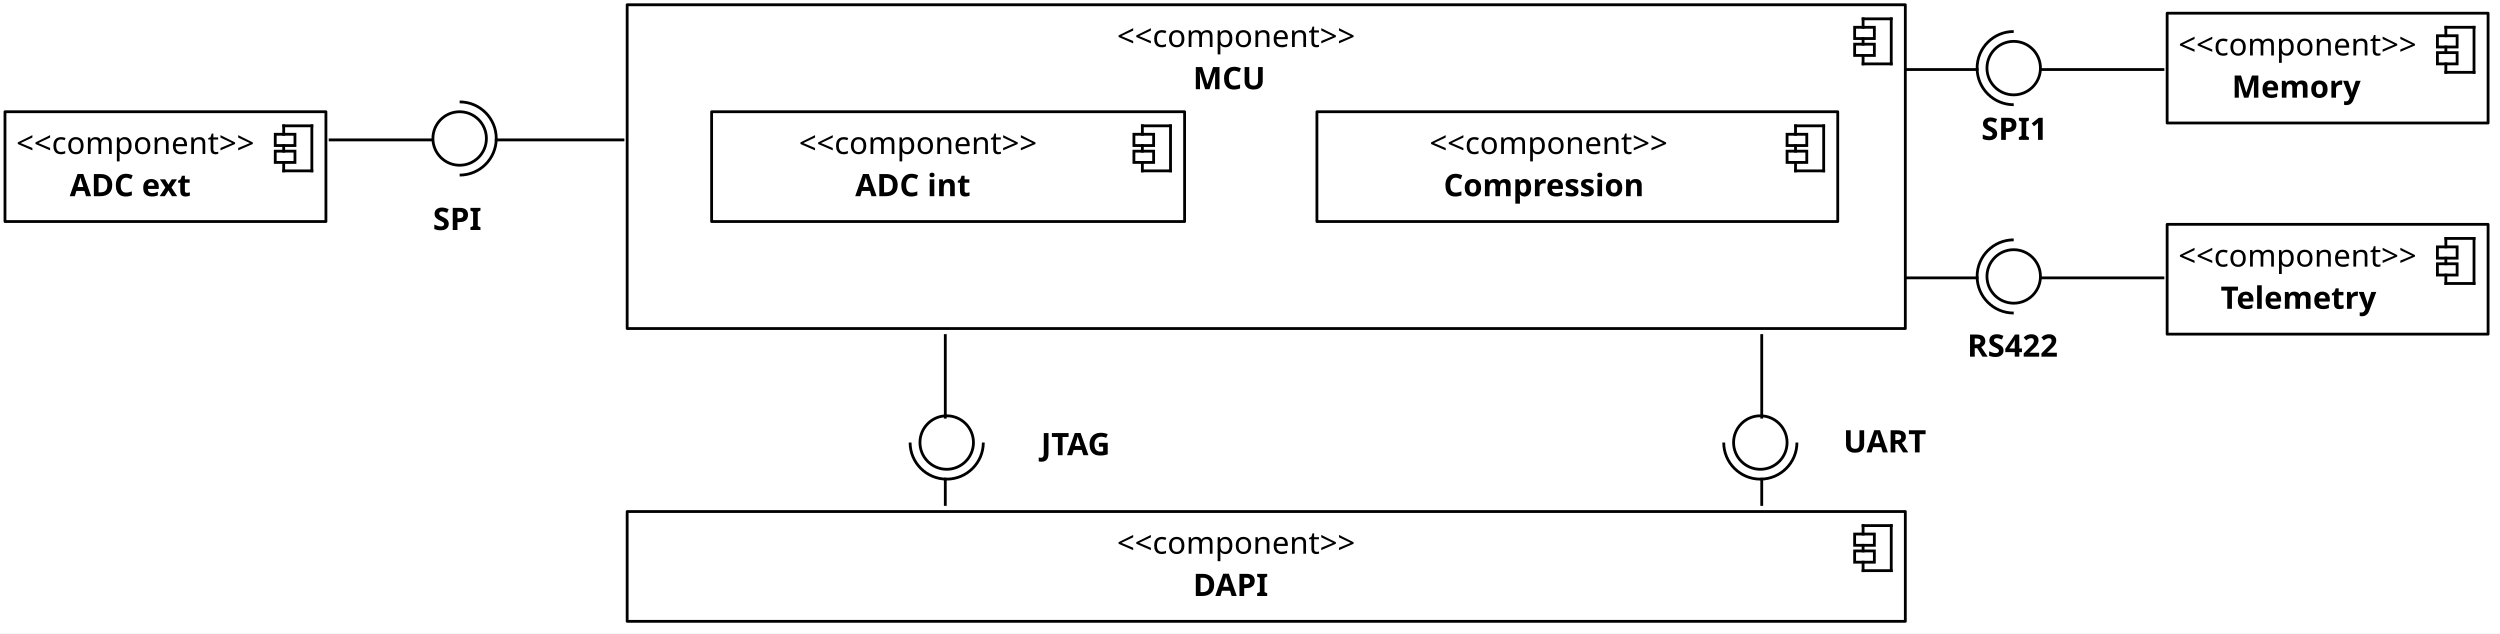
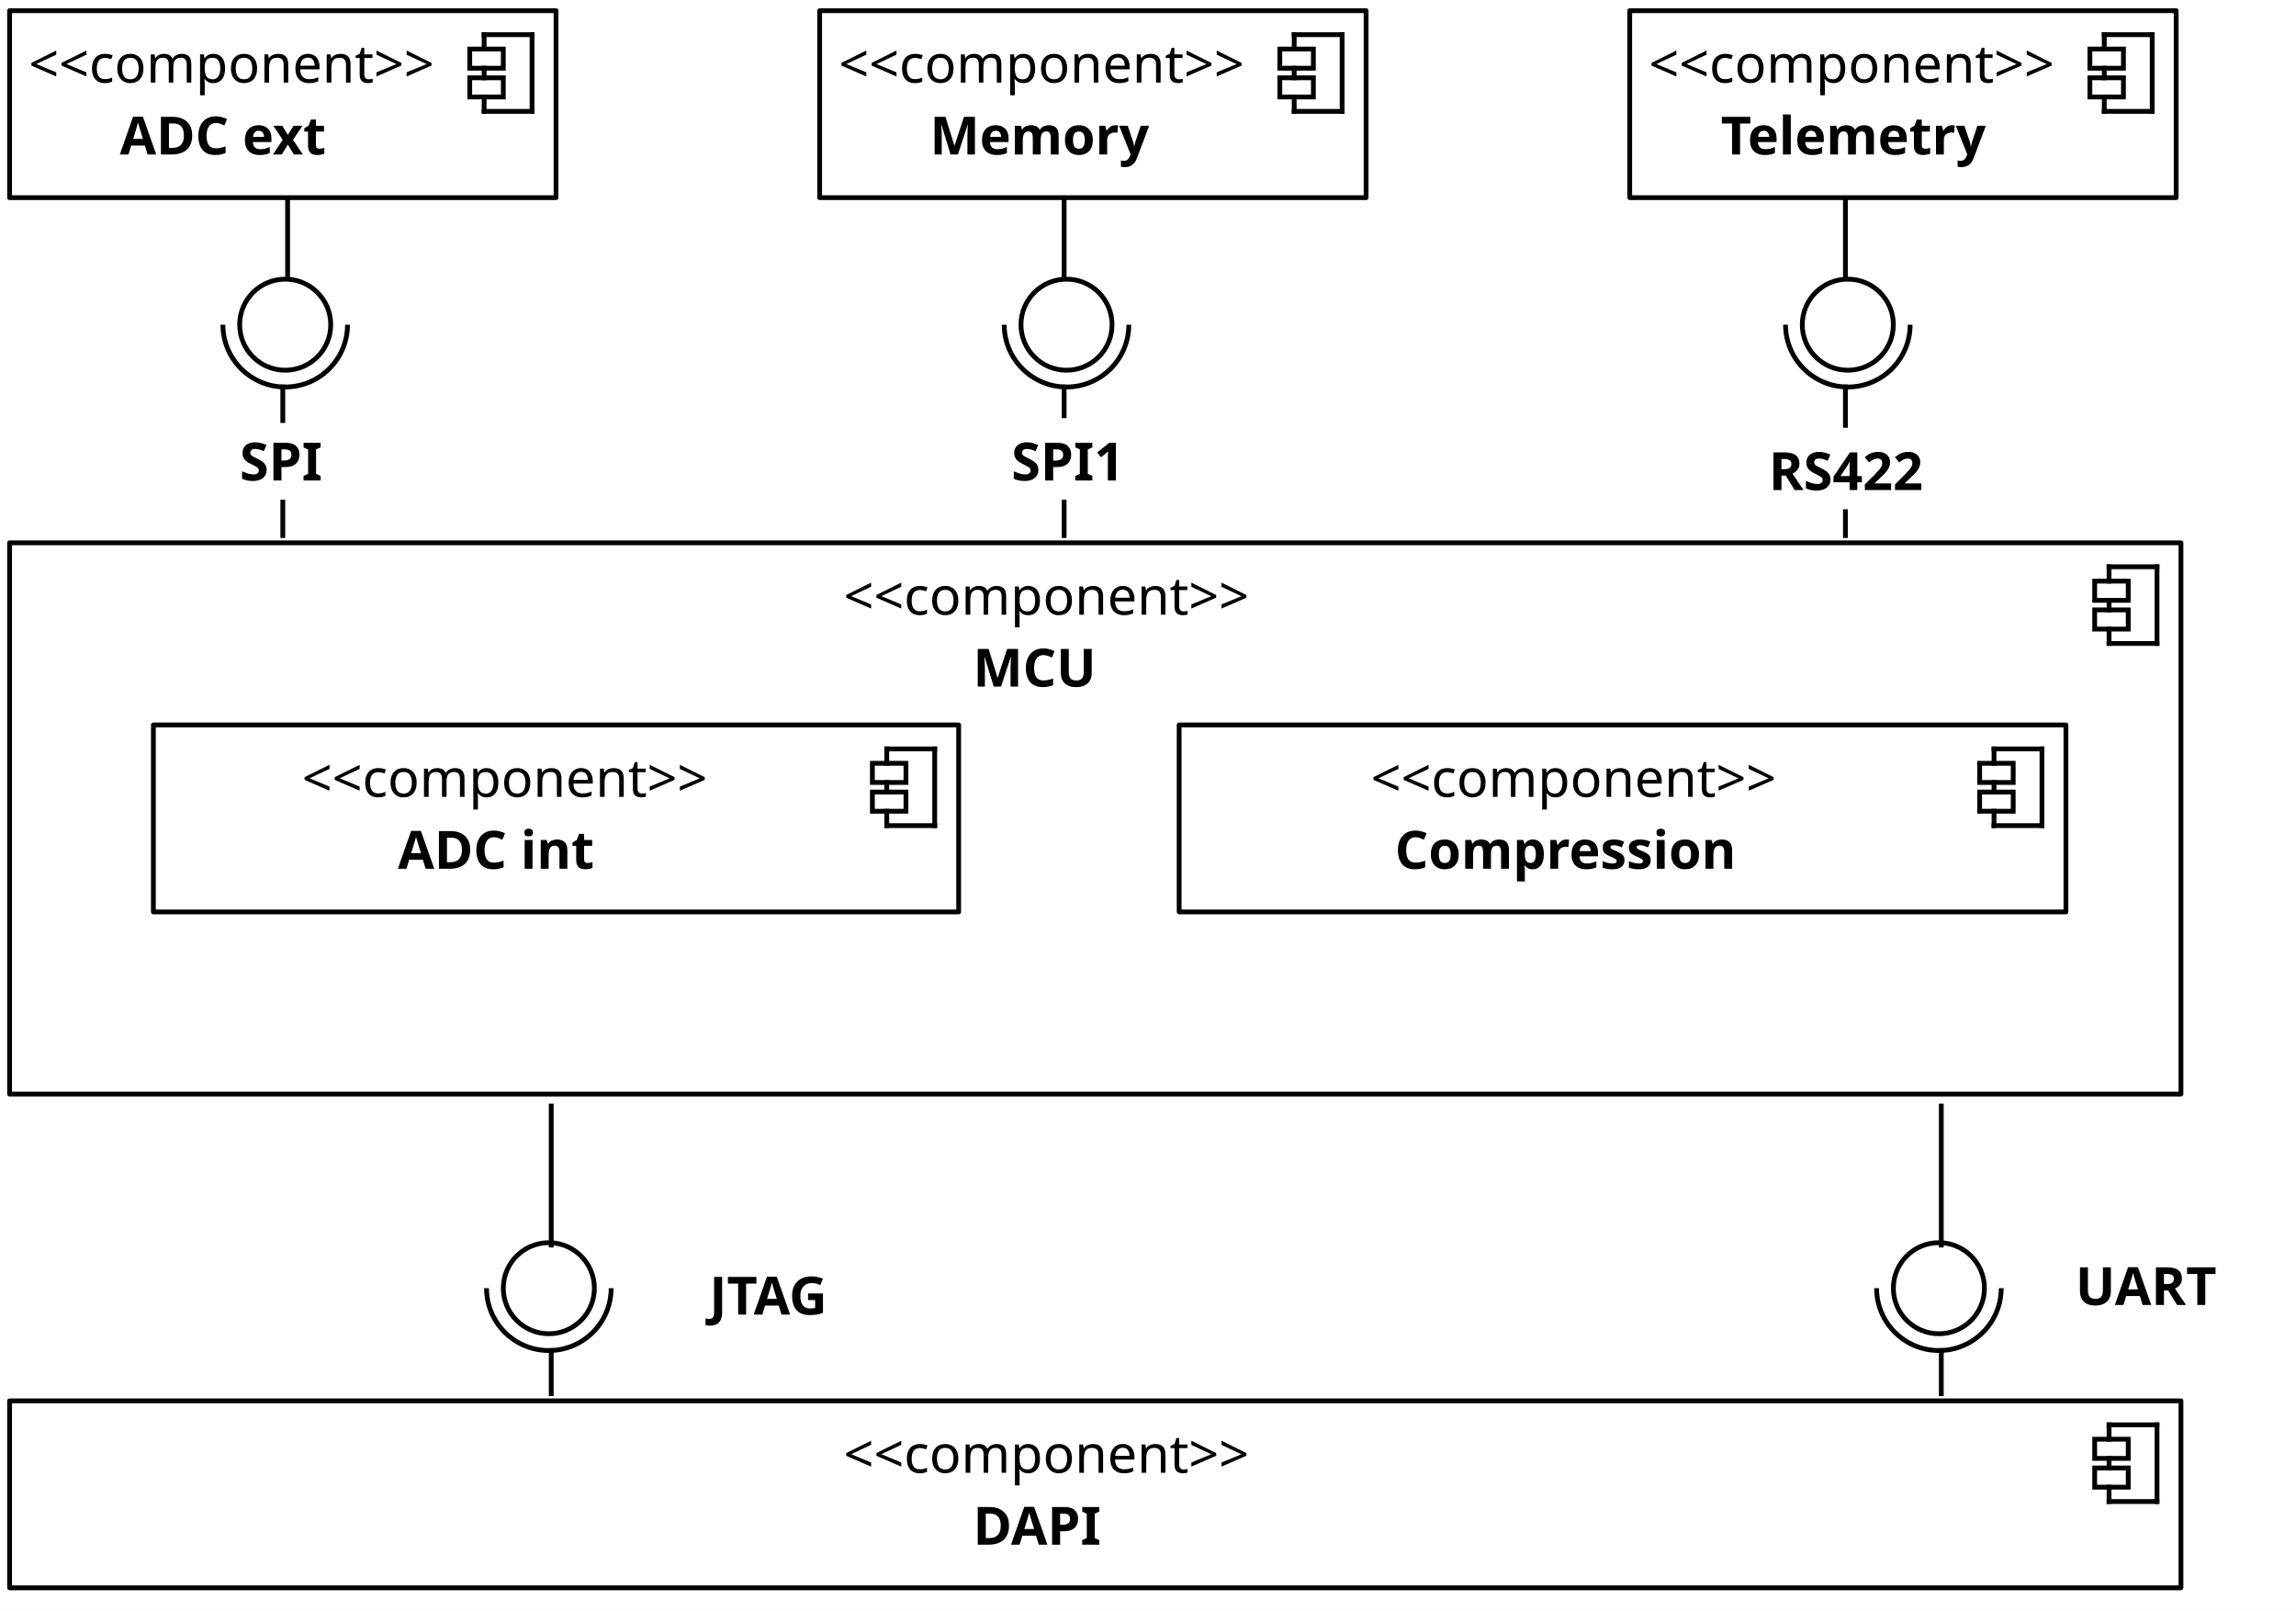
- <svg xmlns="http://www.w3.org/2000/svg" fill-opacity="0" color-rendering="auto" color-interpolation="auto" text-rendering="auto" stroke="rgb(0,0,0)" stroke-linecap="square" width="888" stroke-miterlimit="10" shape-rendering="auto" stroke-opacity="0" fill="rgb(0,0,0)" stroke-dasharray="none" font-weight="normal" stroke-width="1" height="225" font-family="'Dialog'" font-style="normal" stroke-linejoin="miter" font-size="12px" stroke-dashoffset="0" image-rendering="auto">
+ <svg xmlns="http://www.w3.org/2000/svg" fill-opacity="0" color-rendering="auto" color-interpolation="auto" text-rendering="auto" stroke="rgb(0,0,0)" stroke-linecap="square" width="479" stroke-miterlimit="10" shape-rendering="auto" stroke-opacity="0" fill="rgb(0,0,0)" stroke-dasharray="none" font-weight="normal" stroke-width="1" height="336" font-family="'Dialog'" font-style="normal" stroke-linejoin="miter" font-size="12px" stroke-dashoffset="0" image-rendering="auto">
  <defs id="genericDefs" />
  <g>
    <defs id="defs1">
      <clipPath clipPathUnits="userSpaceOnUse" id="clipPath1">
        <path d="M-7 -7 L126 -7 L126 51 L-7 51 L-7 -7 Z" />
      </clipPath>
      <clipPath clipPathUnits="userSpaceOnUse" id="clipPath2">
-         <path d="M0 0 L0 40 L90 40 L90 0 Z" />
+         <path d="M0 0 L0 40 L91 40 L91 0 Z" />
      </clipPath>
      <clipPath clipPathUnits="userSpaceOnUse" id="clipPath3">
        <path d="M0 0 L0 7 L115 7 L115 0 Z" />
      </clipPath>
      <clipPath clipPathUnits="userSpaceOnUse" id="clipPath4">
-         <path d="M-7 -7 L466 -7 L466 127 L-7 127 L-7 -7 Z" />
+         <path d="M-7 -7 L465 -7 L465 127 L-7 127 L-7 -7 Z" />
      </clipPath>
      <clipPath clipPathUnits="userSpaceOnUse" id="clipPath5">
-         <path d="M-0 0 L-0 116 L430 116 L430 0 Z" />
+         <path d="M0 0 L0 117 L430 117 L430 0 Z" />
      </clipPath>
      <clipPath clipPathUnits="userSpaceOnUse" id="clipPath6">
-         <path d="M-0 0 L-0 83 L455 83 L455 0 Z" />
+         <path d="M0 0 L0 83 L454 83 L454 0 Z" />
      </clipPath>
      <clipPath clipPathUnits="userSpaceOnUse" id="clipPath7">
        <path d="M-7 -7 L180 -7 L180 51 L-7 51 L-7 -7 Z" />
      </clipPath>
      <clipPath clipPathUnits="userSpaceOnUse" id="clipPath8">
-         <path d="M-0 0 L-0 40 L145 40 L145 0 Z" />
+         <path d="M0 0 L0 40 L145 40 L145 0 Z" />
      </clipPath>
      <clipPath clipPathUnits="userSpaceOnUse" id="clipPath9">
-         <path d="M-0 0 L-0 7 L169 7 L169 0 Z" />
+         <path d="M0 0 L0 7 L169 7 L169 0 Z" />
      </clipPath>
      <clipPath clipPathUnits="userSpaceOnUse" id="clipPath10">
        <path d="M-7 -7 L197 -7 L197 51 L-7 51 L-7 -7 Z" />
      </clipPath>
      <clipPath clipPathUnits="userSpaceOnUse" id="clipPath11">
-         <path d="M-0 0 L-0 40 L162 40 L162 0 Z" />
+         <path d="M0 0 L0 40 L162 40 L162 0 Z" />
      </clipPath>
      <clipPath clipPathUnits="userSpaceOnUse" id="clipPath12">
-         <path d="M-0 0 L-0 7 L186 7 L186 0 Z" />
+         <path d="M0 0 L0 7 L186 7 L186 0 Z" />
      </clipPath>
      <clipPath clipPathUnits="userSpaceOnUse" id="clipPath13">
-         <path d="M-0 0 L-0 40 L91 40 L91 0 Z" />
+         <path d="M-7 -7 L465 -7 L465 51 L-7 51 L-7 -7 Z" />
      </clipPath>
      <clipPath clipPathUnits="userSpaceOnUse" id="clipPath14">
-         <path d="M-0 0 L-0 7 L115 7 L115 0 Z" />
+         <path d="M0 0 L0 40 L430 40 L430 0 Z" />
      </clipPath>
      <clipPath clipPathUnits="userSpaceOnUse" id="clipPath15">
-         <path d="M-7 -7 L466 -7 L466 51 L-7 51 L-7 -7 Z" />
+         <path d="M0 0 L0 7 L454 7 L454 0 Z" />
      </clipPath>
      <clipPath clipPathUnits="userSpaceOnUse" id="clipPath16">
-         <path d="M-0 0 L-0 40 L430 40 L430 0 Z" />
+         <path d="M-7 -7 L31 -7 L31 31 L-7 31 L-7 -7 Z" />
      </clipPath>
      <clipPath clipPathUnits="userSpaceOnUse" id="clipPath17">
-         <path d="M-0 0 L-0 7 L455 7 L455 0 Z" />
+         <path d="M-46 -17 L92 -17 L92 34 L-46 34 L-46 -17 Z" />
      </clipPath>
      <clipPath clipPathUnits="userSpaceOnUse" id="clipPath18">
-         <path d="M-7 -7 L31 -7 L31 31 L-7 31 L-7 -7 Z" />
+         <path d="M-39 -16 L78 -16 L78 32 L-39 32 L-39 -16 Z" />
      </clipPath>
      <clipPath clipPathUnits="userSpaceOnUse" id="clipPath19">
-         <path d="M-37 -15 L74 -15 L74 30 L-37 30 L-37 -15 Z" />
+         <path d="M-54 -17 L108 -17 L108 34 L-54 34 L-54 -17 Z" />
      </clipPath>
      <clipPath clipPathUnits="userSpaceOnUse" id="clipPath20">
-         <path d="M-54 -16 L108 -16 L108 32 L-54 32 L-54 -16 Z" />
+         <path d="M-52 -17 L104 -17 L104 34 L-52 34 L-52 -17 Z" />
      </clipPath>
      <clipPath clipPathUnits="userSpaceOnUse" id="clipPath21">
-         <path d="M-44 -16 L88 -16 L88 32 L-44 32 L-44 -16 Z" />
+         <path d="M-50 -17 L100 -17 L100 34 L-50 34 L-50 -17 Z" />
      </clipPath>
      <clipPath clipPathUnits="userSpaceOnUse" id="clipPath22">
-         <path d="M-51 -17 L102 -17 L102 34 L-51 34 L-51 -17 Z" />
+         <path d="M0 0 L81 0 L81 98 L0 98 L0 0 Z" />
      </clipPath>
      <clipPath clipPathUnits="userSpaceOnUse" id="clipPath23">
-         <path d="M-50 -16 L100 -16 L100 32 L-50 32 L-50 -16 Z" />
+         <path d="M0 0 L0 98 L18 98 L18 85 L57 85 L57 98 L81 98 L81 0 Z" />
      </clipPath>
      <clipPath clipPathUnits="userSpaceOnUse" id="clipPath24">
-         <path d="M0 0 L118 0 L118 81 L0 81 L0 0 Z" />
+         <path d="M0 0 L81 0 L81 116 L0 116 L0 0 Z" />
      </clipPath>
      <clipPath clipPathUnits="userSpaceOnUse" id="clipPath25">
-         <path d="M103 58 L103 73 L66 73 L66 58 ZM0 0 L0 81 L118 81 L118 0 Z" />
+         <path d="M58 50 L58 66 L19 66 L19 50 ZM0 0 L0 116 L81 116 L81 0 Z" />
      </clipPath>
      <clipPath clipPathUnits="userSpaceOnUse" id="clipPath26">
-         <path d="M-0 0 L131 0 L131 81 L-0 81 L-0 0 Z" />
+         <path d="M0 0 L0 98 L12 98 L12 86 L66 86 L66 98 L81 98 L81 0 Z" />
      </clipPath>
      <clipPath clipPathUnits="userSpaceOnUse" id="clipPath27">
-         <path d="M48 58 L48 73 L11 73 L11 58 ZM-0 0 L-0 81 L131 81 L131 0 Z" />
+         <path d="M66 51 L66 68 L12 68 L12 51 ZM0 0 L0 116 L81 116 L81 0 Z" />
      </clipPath>
      <clipPath clipPathUnits="userSpaceOnUse" id="clipPath28">
-         <path d="M-0 0 L124 0 L124 80 L-0 80 L-0 0 Z" />
+         <path d="M0 0 L80 0 L80 110 L0 110 L0 0 Z" />
      </clipPath>
      <clipPath clipPathUnits="userSpaceOnUse" id="clipPath29">
-         <path d="M57 54 L57 70 L3 70 L3 54 ZM-0 0 L-0 80 L124 80 L124 0 Z" />
+         <path d="M0 0 L0 110 L80 110 L80 85 L57 85 L57 68 L80 68 L80 0 Z" />
      </clipPath>
      <clipPath clipPathUnits="userSpaceOnUse" id="clipPath30">
-         <path d="M-0 0 L110 0 L110 81 L-0 81 L-0 0 Z" />
+         <path d="M0 0 L0 110 L80 110 L80 87 L61 87 L61 70 L80 70 L80 0 Z" />
      </clipPath>
      <clipPath clipPathUnits="userSpaceOnUse" id="clipPath31">
-         <path d="M104 54 L104 70 L50 70 L50 54 ZM-0 0 L-0 81 L110 81 L110 0 Z" />
+         <path d="M0 0 L80 0 L80 94 L0 94 L0 0 Z" />
      </clipPath>
      <clipPath clipPathUnits="userSpaceOnUse" id="clipPath32">
-         <path d="M52 52 L52 68 L8 68 L8 52 ZM-0 0 L-0 80 L124 80 L124 0 Z" />
+         <path d="M0 0 L0 94 L80 94 L80 39 L61 39 L61 22 L80 22 L80 0 Z" />
      </clipPath>
      <clipPath clipPathUnits="userSpaceOnUse" id="clipPath33">
-         <path d="M99 51 L99 67 L55 67 L55 51 ZM-0 0 L-0 81 L110 81 L110 0 Z" />
+         <path d="M0 0 L0 94 L80 94 L80 37 L57 37 L57 20 L80 20 L80 0 Z" />
      </clipPath>
      <clipPath clipPathUnits="userSpaceOnUse" id="clipPath34">
-         <path d="M-0 0 L81 0 L81 111 L-0 111 L-0 0 Z" />
+         <path d="M0 0 L0 98 L16 98 L16 84 L62 84 L62 98 L81 98 L81 0 Z" />
      </clipPath>
      <clipPath clipPathUnits="userSpaceOnUse" id="clipPath35">
-         <path d="M-0 0 L-0 111 L81 111 L81 84 L57 84 L57 67 L81 67 L81 0 Z" />
-       </clipPath>
-       <clipPath clipPathUnits="userSpaceOnUse" id="clipPath36">
-         <path d="M-0 0 L-0 111 L81 111 L81 85 L62 85 L62 69 L81 69 L81 0 Z" />
-       </clipPath>
-       <clipPath clipPathUnits="userSpaceOnUse" id="clipPath37">
-         <path d="M-0 0 L81 0 L81 95 L-0 95 L-0 0 Z" />
-       </clipPath>
-       <clipPath clipPathUnits="userSpaceOnUse" id="clipPath38">
-         <path d="M-0 0 L-0 95 L81 95 L81 38 L62 38 L62 22 L81 22 L81 0 Z" />
-       </clipPath>
-       <clipPath clipPathUnits="userSpaceOnUse" id="clipPath39">
-         <path d="M-0 0 L-0 95 L81 95 L81 37 L57 37 L57 20 L81 20 L81 0 Z" />
+         <path d="M62 49 L62 66 L16 66 L16 49 ZM0 0 L0 116 L81 116 L81 0 Z" />
      </clipPath>
    </defs>
    <g fill="white" text-rendering="geometricPrecision" fill-opacity="1" stroke-opacity="1" stroke="white">
-       <rect x="0" width="888" height="225" y="0" stroke="none" />
-     </g>
-     <g fill-opacity="1" text-rendering="geometricPrecision" stroke="black" stroke-linecap="butt" transform="translate(1.7692,39.6923)" stroke-miterlimit="0" stroke-opacity="1" fill="black" font-weight="bold" font-family="sans-serif" stroke-linejoin="round" font-size="11px" image-rendering="optimizeQuality">
+       <rect x="0" width="479" height="336" y="0" stroke="none" />
+     </g>
+     <g fill-opacity="1" text-rendering="geometricPrecision" stroke="black" stroke-linecap="butt" transform="translate(2,2.2308)" stroke-miterlimit="0" stroke-opacity="1" fill="black" font-weight="bold" font-family="sans-serif" stroke-linejoin="round" font-size="11px" image-rendering="optimizeQuality">
      <rect fill="none" x="0" width="114" height="39" y="0" clip-path="url(#clipPath1)" />
      <line stroke-linecap="square" clip-path="url(#clipPath1)" fill="none" x1="99" x2="109" y1="5" y2="5" stroke-linejoin="miter" stroke-miterlimit="10" />
      <line stroke-linecap="square" clip-path="url(#clipPath1)" fill="none" x1="109" x2="109" y1="5" y2="21" stroke-linejoin="miter" stroke-miterlimit="10" />
      <line stroke-linecap="square" clip-path="url(#clipPath1)" fill="none" x1="99" x2="109" y1="21" y2="21" stroke-linejoin="miter" stroke-miterlimit="10" />
      <line stroke-linecap="square" clip-path="url(#clipPath1)" fill="none" x1="99" x2="99" y1="5" y2="8" stroke-linejoin="miter" stroke-miterlimit="10" />
      <rect stroke-linecap="square" x="96" y="8" clip-path="url(#clipPath1)" fill="none" width="7" stroke-linejoin="miter" height="4" stroke-miterlimit="10" />
      <line stroke-linecap="square" clip-path="url(#clipPath1)" fill="none" x1="99" x2="99" y1="12" y2="14" stroke-linejoin="miter" stroke-miterlimit="10" />
      <rect stroke-linecap="square" x="96" y="14" clip-path="url(#clipPath1)" fill="none" width="7" stroke-linejoin="miter" height="4" stroke-miterlimit="10" />
      <line stroke-linecap="square" clip-path="url(#clipPath1)" fill="none" x1="99" x2="99" y1="18" y2="21" stroke-linejoin="miter" stroke-miterlimit="10" />
    </g>
-     <g font-size="11px" transform="translate(1.7692,39.6923)" fill-opacity="1" fill="black" text-rendering="geometricPrecision" image-rendering="optimizeQuality" font-family="sans-serif" stroke="black" stroke-opacity="1">
+     <g font-size="11px" transform="translate(2,2.2308)" fill-opacity="1" fill="black" text-rendering="geometricPrecision" image-rendering="optimizeQuality" font-family="sans-serif" stroke="black" stroke-opacity="1">
      <text x="4" xml:space="preserve" y="15" clip-path="url(#clipPath2)" stroke="none">&lt;&lt;component&gt;&gt;</text>
      <text x="23" xml:space="preserve" y="30" clip-path="url(#clipPath2)" font-weight="bold" stroke="none">ADC ext</text>
    </g>
-     <g fill-opacity="1" text-rendering="geometricPrecision" stroke="black" stroke-linecap="butt" transform="translate(222.7692,1.6923)" stroke-miterlimit="0" stroke-opacity="1" fill="black" font-weight="bold" font-family="sans-serif" stroke-linejoin="round" font-size="11px" image-rendering="optimizeQuality">
-       <rect fill="none" x="0" width="454" height="115" y="0" clip-path="url(#clipPath4)" />
-       <line stroke-linecap="square" clip-path="url(#clipPath4)" fill="none" x1="439" x2="449" y1="5" y2="5" stroke-linejoin="miter" stroke-miterlimit="10" />
-       <line stroke-linecap="square" clip-path="url(#clipPath4)" fill="none" x1="449" x2="449" y1="5" y2="21" stroke-linejoin="miter" stroke-miterlimit="10" />
-       <line stroke-linecap="square" clip-path="url(#clipPath4)" fill="none" x1="439" x2="449" y1="21" y2="21" stroke-linejoin="miter" stroke-miterlimit="10" />
-       <line stroke-linecap="square" clip-path="url(#clipPath4)" fill="none" x1="439" x2="439" y1="5" y2="8" stroke-linejoin="miter" stroke-miterlimit="10" />
-       <rect stroke-linecap="square" x="436" y="8" clip-path="url(#clipPath4)" fill="none" width="7" stroke-linejoin="miter" height="4" stroke-miterlimit="10" />
-       <line stroke-linecap="square" clip-path="url(#clipPath4)" fill="none" x1="439" x2="439" y1="12" y2="14" stroke-linejoin="miter" stroke-miterlimit="10" />
-       <rect stroke-linecap="square" x="436" y="14" clip-path="url(#clipPath4)" fill="none" width="7" stroke-linejoin="miter" height="4" stroke-miterlimit="10" />
-       <line stroke-linecap="square" clip-path="url(#clipPath4)" fill="none" x1="439" x2="439" y1="18" y2="21" stroke-linejoin="miter" stroke-miterlimit="10" />
-     </g>
-     <g font-size="11px" transform="translate(222.7692,1.6923)" fill-opacity="1" fill="black" text-rendering="geometricPrecision" image-rendering="optimizeQuality" font-family="sans-serif" stroke="black" stroke-opacity="1">
+     <g fill-opacity="1" text-rendering="geometricPrecision" stroke="black" stroke-linecap="butt" transform="translate(2,113.2308)" stroke-miterlimit="0" stroke-opacity="1" fill="black" font-weight="bold" font-family="sans-serif" stroke-linejoin="round" font-size="11px" image-rendering="optimizeQuality">
+       <rect fill="none" x="0" width="453" height="115" y="0" clip-path="url(#clipPath4)" />
+       <line stroke-linecap="square" clip-path="url(#clipPath4)" fill="none" x1="438" x2="448" y1="5" y2="5" stroke-linejoin="miter" stroke-miterlimit="10" />
+       <line stroke-linecap="square" clip-path="url(#clipPath4)" fill="none" x1="448" x2="448" y1="5" y2="21" stroke-linejoin="miter" stroke-miterlimit="10" />
+       <line stroke-linecap="square" clip-path="url(#clipPath4)" fill="none" x1="438" x2="448" y1="21" y2="21" stroke-linejoin="miter" stroke-miterlimit="10" />
+       <line stroke-linecap="square" clip-path="url(#clipPath4)" fill="none" x1="438" x2="438" y1="5" y2="8" stroke-linejoin="miter" stroke-miterlimit="10" />
+       <rect stroke-linecap="square" x="435" y="8" clip-path="url(#clipPath4)" fill="none" width="7" stroke-linejoin="miter" height="4" stroke-miterlimit="10" />
+       <line stroke-linecap="square" clip-path="url(#clipPath4)" fill="none" x1="438" x2="438" y1="12" y2="14" stroke-linejoin="miter" stroke-miterlimit="10" />
+       <rect stroke-linecap="square" x="435" y="14" clip-path="url(#clipPath4)" fill="none" width="7" stroke-linejoin="miter" height="4" stroke-miterlimit="10" />
+       <line stroke-linecap="square" clip-path="url(#clipPath4)" fill="none" x1="438" x2="438" y1="18" y2="21" stroke-linejoin="miter" stroke-miterlimit="10" />
+     </g>
+     <g font-size="11px" transform="translate(2,113.2308)" fill-opacity="1" fill="black" text-rendering="geometricPrecision" image-rendering="optimizeQuality" font-family="sans-serif" stroke="black" stroke-opacity="1">
      <text x="174" xml:space="preserve" y="15" clip-path="url(#clipPath5)" stroke="none">&lt;&lt;component&gt;&gt;</text>
      <text x="201" xml:space="preserve" y="30" clip-path="url(#clipPath5)" font-weight="bold" stroke="none">MCU</text>
    </g>
-     <g fill-opacity="1" text-rendering="geometricPrecision" stroke="black" stroke-linecap="butt" transform="translate(252.7692,39.6923)" stroke-miterlimit="0" stroke-opacity="1" fill="black" font-weight="bold" font-family="sans-serif" stroke-linejoin="round" font-size="11px" image-rendering="optimizeQuality">
+     <g fill-opacity="1" text-rendering="geometricPrecision" stroke="black" stroke-linecap="butt" transform="translate(32,151.2308)" stroke-miterlimit="0" stroke-opacity="1" fill="black" font-weight="bold" font-family="sans-serif" stroke-linejoin="round" font-size="11px" image-rendering="optimizeQuality">
      <rect fill="none" x="0" width="168" height="39" y="0" clip-path="url(#clipPath7)" />
      <line stroke-linecap="square" clip-path="url(#clipPath7)" fill="none" x1="153" x2="163" y1="5" y2="5" stroke-linejoin="miter" stroke-miterlimit="10" />
      <line stroke-linecap="square" clip-path="url(#clipPath7)" fill="none" x1="163" x2="163" y1="5" y2="21" stroke-linejoin="miter" stroke-miterlimit="10" />
      <line stroke-linecap="square" clip-path="url(#clipPath7)" fill="none" x1="153" x2="163" y1="21" y2="21" stroke-linejoin="miter" stroke-miterlimit="10" />
      <line stroke-linecap="square" clip-path="url(#clipPath7)" fill="none" x1="153" x2="153" y1="5" y2="8" stroke-linejoin="miter" stroke-miterlimit="10" />
      <rect stroke-linecap="square" x="150" y="8" clip-path="url(#clipPath7)" fill="none" width="7" stroke-linejoin="miter" height="4" stroke-miterlimit="10" />
      <line stroke-linecap="square" clip-path="url(#clipPath7)" fill="none" x1="153" x2="153" y1="12" y2="14" stroke-linejoin="miter" stroke-miterlimit="10" />
      <rect stroke-linecap="square" x="150" y="14" clip-path="url(#clipPath7)" fill="none" width="7" stroke-linejoin="miter" height="4" stroke-miterlimit="10" />
      <line stroke-linecap="square" clip-path="url(#clipPath7)" fill="none" x1="153" x2="153" y1="18" y2="21" stroke-linejoin="miter" stroke-miterlimit="10" />
    </g>
-     <g font-size="11px" transform="translate(252.7692,39.6923)" fill-opacity="1" fill="black" text-rendering="geometricPrecision" image-rendering="optimizeQuality" font-family="sans-serif" stroke="black" stroke-opacity="1">
+     <g font-size="11px" transform="translate(32,151.2308)" fill-opacity="1" fill="black" text-rendering="geometricPrecision" image-rendering="optimizeQuality" font-family="sans-serif" stroke="black" stroke-opacity="1">
      <text x="31" xml:space="preserve" y="15" clip-path="url(#clipPath8)" stroke="none">&lt;&lt;component&gt;&gt;</text>
      <text x="51" xml:space="preserve" y="30" clip-path="url(#clipPath8)" font-weight="bold" stroke="none">ADC int</text>
    </g>
-     <g fill-opacity="1" text-rendering="geometricPrecision" stroke="black" stroke-linecap="butt" transform="translate(467.7692,39.6923)" stroke-miterlimit="0" stroke-opacity="1" fill="black" font-weight="bold" font-family="sans-serif" stroke-linejoin="round" font-size="11px" image-rendering="optimizeQuality">
+     <g fill-opacity="1" text-rendering="geometricPrecision" stroke="black" stroke-linecap="butt" transform="translate(246,151.2308)" stroke-miterlimit="0" stroke-opacity="1" fill="black" font-weight="bold" font-family="sans-serif" stroke-linejoin="round" font-size="11px" image-rendering="optimizeQuality">
      <rect fill="none" x="0" width="185" height="39" y="0" clip-path="url(#clipPath10)" />
      <line stroke-linecap="square" clip-path="url(#clipPath10)" fill="none" x1="170" x2="180" y1="5" y2="5" stroke-linejoin="miter" stroke-miterlimit="10" />
      <line stroke-linecap="square" clip-path="url(#clipPath10)" fill="none" x1="180" x2="180" y1="5" y2="21" stroke-linejoin="miter" stroke-miterlimit="10" />
      <line stroke-linecap="square" clip-path="url(#clipPath10)" fill="none" x1="170" x2="180" y1="21" y2="21" stroke-linejoin="miter" stroke-miterlimit="10" />
      <line stroke-linecap="square" clip-path="url(#clipPath10)" fill="none" x1="170" x2="170" y1="5" y2="8" stroke-linejoin="miter" stroke-miterlimit="10" />
      <rect stroke-linecap="square" x="167" y="8" clip-path="url(#clipPath10)" fill="none" width="7" stroke-linejoin="miter" height="4" stroke-miterlimit="10" />
      <line stroke-linecap="square" clip-path="url(#clipPath10)" fill="none" x1="170" x2="170" y1="12" y2="14" stroke-linejoin="miter" stroke-miterlimit="10" />
      <rect stroke-linecap="square" x="167" y="14" clip-path="url(#clipPath10)" fill="none" width="7" stroke-linejoin="miter" height="4" stroke-miterlimit="10" />
      <line stroke-linecap="square" clip-path="url(#clipPath10)" fill="none" x1="170" x2="170" y1="18" y2="21" stroke-linejoin="miter" stroke-miterlimit="10" />
    </g>
-     <g font-size="11px" transform="translate(467.7692,39.6923)" fill-opacity="1" fill="black" text-rendering="geometricPrecision" image-rendering="optimizeQuality" font-family="sans-serif" stroke="black" stroke-opacity="1">
+     <g font-size="11px" transform="translate(246,151.2308)" fill-opacity="1" fill="black" text-rendering="geometricPrecision" image-rendering="optimizeQuality" font-family="sans-serif" stroke="black" stroke-opacity="1">
      <text x="40" xml:space="preserve" y="15" clip-path="url(#clipPath11)" stroke="none">&lt;&lt;component&gt;&gt;</text>
      <text x="45" xml:space="preserve" y="30" clip-path="url(#clipPath11)" font-weight="bold" stroke="none">Compression</text>
    </g>
-     <g fill-opacity="1" text-rendering="geometricPrecision" stroke="black" stroke-linecap="butt" transform="translate(769.7692,4.6923)" stroke-miterlimit="0" stroke-opacity="1" fill="black" font-weight="bold" font-family="sans-serif" stroke-linejoin="round" font-size="11px" image-rendering="optimizeQuality">
+     <g fill-opacity="1" text-rendering="geometricPrecision" stroke="black" stroke-linecap="butt" transform="translate(171,2.2308)" stroke-miterlimit="0" stroke-opacity="1" fill="black" font-weight="bold" font-family="sans-serif" stroke-linejoin="round" font-size="11px" image-rendering="optimizeQuality">
      <rect fill="none" x="0" width="114" height="39" y="0" clip-path="url(#clipPath1)" />
      <line stroke-linecap="square" clip-path="url(#clipPath1)" fill="none" x1="99" x2="109" y1="5" y2="5" stroke-linejoin="miter" stroke-miterlimit="10" />
      <line stroke-linecap="square" clip-path="url(#clipPath1)" fill="none" x1="109" x2="109" y1="5" y2="21" stroke-linejoin="miter" stroke-miterlimit="10" />
      <line stroke-linecap="square" clip-path="url(#clipPath1)" fill="none" x1="99" x2="109" y1="21" y2="21" stroke-linejoin="miter" stroke-miterlimit="10" />
      <line stroke-linecap="square" clip-path="url(#clipPath1)" fill="none" x1="99" x2="99" y1="5" y2="8" stroke-linejoin="miter" stroke-miterlimit="10" />
      <rect stroke-linecap="square" x="96" y="8" clip-path="url(#clipPath1)" fill="none" width="7" stroke-linejoin="miter" height="4" stroke-miterlimit="10" />
      <line stroke-linecap="square" clip-path="url(#clipPath1)" fill="none" x1="99" x2="99" y1="12" y2="14" stroke-linejoin="miter" stroke-miterlimit="10" />
      <rect stroke-linecap="square" x="96" y="14" clip-path="url(#clipPath1)" fill="none" width="7" stroke-linejoin="miter" height="4" stroke-miterlimit="10" />
      <line stroke-linecap="square" clip-path="url(#clipPath1)" fill="none" x1="99" x2="99" y1="18" y2="21" stroke-linejoin="miter" stroke-miterlimit="10" />
    </g>
-     <g font-size="11px" transform="translate(769.7692,4.6923)" fill-opacity="1" fill="black" text-rendering="geometricPrecision" image-rendering="optimizeQuality" font-family="sans-serif" stroke="black" stroke-opacity="1">
-       <text x="4" xml:space="preserve" y="15" clip-path="url(#clipPath13)" stroke="none">&lt;&lt;component&gt;&gt;</text>
-       <text x="23" xml:space="preserve" y="30" clip-path="url(#clipPath13)" font-weight="bold" stroke="none">Memory</text>
-     </g>
-     <g fill-opacity="1" text-rendering="geometricPrecision" stroke="black" stroke-linecap="butt" transform="translate(769.7692,79.6923)" stroke-miterlimit="0" stroke-opacity="1" fill="black" font-weight="bold" font-family="sans-serif" stroke-linejoin="round" font-size="11px" image-rendering="optimizeQuality">
+     <g font-size="11px" transform="translate(171,2.2308)" fill-opacity="1" fill="black" text-rendering="geometricPrecision" image-rendering="optimizeQuality" font-family="sans-serif" stroke="black" stroke-opacity="1">
+       <text x="4" xml:space="preserve" y="15" clip-path="url(#clipPath2)" stroke="none">&lt;&lt;component&gt;&gt;</text>
+       <text x="23" xml:space="preserve" y="30" clip-path="url(#clipPath2)" font-weight="bold" stroke="none">Memory</text>
+     </g>
+     <g fill-opacity="1" text-rendering="geometricPrecision" stroke="black" stroke-linecap="butt" transform="translate(340,2.2308)" stroke-miterlimit="0" stroke-opacity="1" fill="black" font-weight="bold" font-family="sans-serif" stroke-linejoin="round" font-size="11px" image-rendering="optimizeQuality">
      <rect fill="none" x="0" width="114" height="39" y="0" clip-path="url(#clipPath1)" />
      <line stroke-linecap="square" clip-path="url(#clipPath1)" fill="none" x1="99" x2="109" y1="5" y2="5" stroke-linejoin="miter" stroke-miterlimit="10" />
      <line stroke-linecap="square" clip-path="url(#clipPath1)" fill="none" x1="109" x2="109" y1="5" y2="21" stroke-linejoin="miter" stroke-miterlimit="10" />
      <line stroke-linecap="square" clip-path="url(#clipPath1)" fill="none" x1="99" x2="109" y1="21" y2="21" stroke-linejoin="miter" stroke-miterlimit="10" />
      <line stroke-linecap="square" clip-path="url(#clipPath1)" fill="none" x1="99" x2="99" y1="5" y2="8" stroke-linejoin="miter" stroke-miterlimit="10" />
      <rect stroke-linecap="square" x="96" y="8" clip-path="url(#clipPath1)" fill="none" width="7" stroke-linejoin="miter" height="4" stroke-miterlimit="10" />
      <line stroke-linecap="square" clip-path="url(#clipPath1)" fill="none" x1="99" x2="99" y1="12" y2="14" stroke-linejoin="miter" stroke-miterlimit="10" />
      <rect stroke-linecap="square" x="96" y="14" clip-path="url(#clipPath1)" fill="none" width="7" stroke-linejoin="miter" height="4" stroke-miterlimit="10" />
      <line stroke-linecap="square" clip-path="url(#clipPath1)" fill="none" x1="99" x2="99" y1="18" y2="21" stroke-linejoin="miter" stroke-miterlimit="10" />
    </g>
-     <g font-size="11px" transform="translate(769.7692,79.6923)" fill-opacity="1" fill="black" text-rendering="geometricPrecision" image-rendering="optimizeQuality" font-family="sans-serif" stroke="black" stroke-opacity="1">
-       <text x="4" xml:space="preserve" y="15" clip-path="url(#clipPath13)" stroke="none">&lt;&lt;component&gt;&gt;</text>
-       <text x="19" xml:space="preserve" y="30" clip-path="url(#clipPath13)" font-weight="bold" stroke="none">Telemetry</text>
-     </g>
-     <g fill-opacity="1" text-rendering="geometricPrecision" stroke="black" stroke-linecap="butt" transform="translate(222.7692,181.6923)" stroke-miterlimit="0" stroke-opacity="1" fill="black" font-weight="bold" font-family="sans-serif" stroke-linejoin="round" font-size="11px" image-rendering="optimizeQuality">
-       <rect fill="none" x="0" width="454" height="39" y="0" clip-path="url(#clipPath15)" />
-       <line stroke-linecap="square" clip-path="url(#clipPath15)" fill="none" x1="439" x2="449" y1="5" y2="5" stroke-linejoin="miter" stroke-miterlimit="10" />
-       <line stroke-linecap="square" clip-path="url(#clipPath15)" fill="none" x1="449" x2="449" y1="5" y2="21" stroke-linejoin="miter" stroke-miterlimit="10" />
-       <line stroke-linecap="square" clip-path="url(#clipPath15)" fill="none" x1="439" x2="449" y1="21" y2="21" stroke-linejoin="miter" stroke-miterlimit="10" />
-       <line stroke-linecap="square" clip-path="url(#clipPath15)" fill="none" x1="439" x2="439" y1="5" y2="8" stroke-linejoin="miter" stroke-miterlimit="10" />
-       <rect stroke-linecap="square" x="436" y="8" clip-path="url(#clipPath15)" fill="none" width="7" stroke-linejoin="miter" height="4" stroke-miterlimit="10" />
-       <line stroke-linecap="square" clip-path="url(#clipPath15)" fill="none" x1="439" x2="439" y1="12" y2="14" stroke-linejoin="miter" stroke-miterlimit="10" />
-       <rect stroke-linecap="square" x="436" y="14" clip-path="url(#clipPath15)" fill="none" width="7" stroke-linejoin="miter" height="4" stroke-miterlimit="10" />
-       <line stroke-linecap="square" clip-path="url(#clipPath15)" fill="none" x1="439" x2="439" y1="18" y2="21" stroke-linejoin="miter" stroke-miterlimit="10" />
-     </g>
-     <g font-size="11px" transform="translate(222.7692,181.6923)" fill-opacity="1" fill="black" text-rendering="geometricPrecision" image-rendering="optimizeQuality" font-family="sans-serif" stroke="black" stroke-opacity="1">
-       <text x="174" xml:space="preserve" y="15" clip-path="url(#clipPath16)" stroke="none">&lt;&lt;component&gt;&gt;</text>
-       <text x="201" xml:space="preserve" y="30" clip-path="url(#clipPath16)" font-weight="bold" stroke="none">DAPI</text>
-     </g>
-     <g fill-opacity="1" text-rendering="geometricPrecision" stroke="black" stroke-linecap="butt" transform="translate(153.7692,39.6923)" stroke-miterlimit="0" stroke-opacity="1" fill="black" font-weight="bold" font-family="sans-serif" stroke-linejoin="round" font-size="11px" image-rendering="optimizeQuality">
-       <circle fill="none" r="9.5" clip-path="url(#clipPath18)" cx="9.5" cy="9.5" />
-     </g>
-     <g fill-opacity="1" text-rendering="geometricPrecision" stroke="black" stroke-linecap="butt" transform="translate(705.7692,88.6923)" stroke-miterlimit="0" stroke-opacity="1" fill="black" font-weight="bold" font-family="sans-serif" stroke-linejoin="round" font-size="11px" image-rendering="optimizeQuality">
-       <circle fill="none" r="9.5" clip-path="url(#clipPath18)" cx="9.5" cy="9.5" />
-     </g>
-     <g fill-opacity="1" text-rendering="geometricPrecision" stroke="black" stroke-linecap="butt" transform="translate(705.7692,14.6923)" stroke-miterlimit="0" stroke-opacity="1" fill="black" font-weight="bold" font-family="sans-serif" stroke-linejoin="round" font-size="11px" image-rendering="optimizeQuality">
-       <circle fill="none" r="9.5" clip-path="url(#clipPath18)" cx="9.5" cy="9.5" />
-     </g>
-     <g fill-opacity="1" text-rendering="geometricPrecision" stroke="black" stroke-linecap="butt" transform="translate(615.7692,147.6923)" stroke-miterlimit="0" stroke-opacity="1" fill="black" font-weight="bold" font-family="sans-serif" stroke-linejoin="round" font-size="11px" image-rendering="optimizeQuality">
-       <circle fill="none" r="9.5" clip-path="url(#clipPath18)" cx="9.5" cy="9.5" />
-     </g>
-     <g fill-opacity="1" text-rendering="geometricPrecision" stroke="black" stroke-linecap="butt" transform="translate(326.7692,147.6923)" stroke-miterlimit="0" stroke-opacity="1" fill="black" font-weight="bold" font-family="sans-serif" stroke-linejoin="round" font-size="11px" image-rendering="optimizeQuality">
-       <circle fill="none" r="9.5" clip-path="url(#clipPath18)" cx="9.5" cy="9.5" />
-     </g>
-     <g font-size="11px" transform="translate(144.7692,69.6923)" fill-opacity="1" fill="black" text-rendering="geometricPrecision" image-rendering="optimizeQuality" font-family="sans-serif" stroke="black" font-weight="bold" stroke-opacity="1">
-       <text x="9" xml:space="preserve" y="12" clip-path="url(#clipPath19)" stroke="none">SPI</text>
-     </g>
-     <g font-size="11px" transform="translate(688.7692,114.6923)" fill-opacity="1" fill="black" text-rendering="geometricPrecision" image-rendering="optimizeQuality" font-family="sans-serif" stroke="black" font-weight="bold" stroke-opacity="1">
-       <text x="10" xml:space="preserve" y="12" clip-path="url(#clipPath20)" stroke="none">RS422</text>
-     </g>
-     <g font-size="11px" transform="translate(693.7692,37.6923)" fill-opacity="1" fill="black" text-rendering="geometricPrecision" image-rendering="optimizeQuality" font-family="sans-serif" stroke="black" font-weight="bold" stroke-opacity="1">
-       <text x="10" xml:space="preserve" y="12" clip-path="url(#clipPath21)" stroke="none">SPI1</text>
-     </g>
-     <g font-size="11px" transform="translate(644.7692,147.6923)" fill-opacity="1" fill="black" text-rendering="geometricPrecision" image-rendering="optimizeQuality" font-family="sans-serif" stroke="black" font-weight="bold" stroke-opacity="1">
-       <text x="10" xml:space="preserve" y="13" clip-path="url(#clipPath22)" stroke="none">UART</text>
-     </g>
-     <g font-size="11px" transform="translate(359.7692,149.6923)" fill-opacity="1" fill="black" text-rendering="geometricPrecision" image-rendering="optimizeQuality" font-family="sans-serif" stroke="black" font-weight="bold" stroke-opacity="1">
-       <text x="10" xml:space="preserve" y="12" clip-path="url(#clipPath23)" stroke="none">JTAG</text>
-     </g>
-     <g stroke-linecap="butt" font-size="11px" transform="translate(78.7692,11.6923)" fill-opacity="1" fill="black" text-rendering="geometricPrecision" image-rendering="optimizeQuality" font-family="sans-serif" stroke-linejoin="round" stroke="black" stroke-opacity="1">
-       <line y2="38" fill="none" x1="75" clip-path="url(#clipPath25)" x2="38" y1="38" />
-     </g>
-     <g stroke-linecap="butt" font-size="11px" transform="translate(133.7692,11.6923)" fill-opacity="1" fill="black" text-rendering="geometricPrecision" image-rendering="optimizeQuality" font-family="sans-serif" stroke-linejoin="round" stroke="black" stroke-opacity="1">
-       <line y2="38" fill="none" x1="88" clip-path="url(#clipPath27)" x2="42" y1="38" />
-       <path fill="none" d="M29.5 50.5 A13 13 0 0 0 29.5 24.5" clip-path="url(#clipPath27)" />
-     </g>
-     <g stroke-linecap="butt" font-size="11px" transform="translate(685.7692,60.6923)" fill-opacity="1" fill="black" text-rendering="geometricPrecision" image-rendering="optimizeQuality" font-family="sans-serif" stroke-linejoin="round" stroke="black" stroke-opacity="1">
-       <line y2="38" fill="none" x1="39" clip-path="url(#clipPath29)" x2="83" y1="38" />
-     </g>
-     <g stroke-linecap="butt" font-size="11px" transform="translate(638.7692,60.6923)" fill-opacity="1" fill="black" text-rendering="geometricPrecision" image-rendering="optimizeQuality" font-family="sans-serif" stroke-linejoin="round" stroke="black" stroke-opacity="1">
-       <line y2="38" fill="none" x1="38" clip-path="url(#clipPath31)" x2="64" y1="38" />
-       <path fill="none" d="M76.5 24.5 A13 13 0 0 0 76.5 50.5" clip-path="url(#clipPath31)" />
-     </g>
-     <g stroke-linecap="butt" font-size="11px" transform="translate(685.7692,-14.3077)" fill-opacity="1" fill="black" text-rendering="geometricPrecision" image-rendering="optimizeQuality" font-family="sans-serif" stroke-linejoin="round" stroke="black" stroke-opacity="1">
-       <line y2="39" fill="none" x1="39" clip-path="url(#clipPath32)" x2="83" y1="39" />
-     </g>
-     <g stroke-linecap="butt" font-size="11px" transform="translate(638.7692,-13.3077)" fill-opacity="1" fill="black" text-rendering="geometricPrecision" image-rendering="optimizeQuality" font-family="sans-serif" stroke-linejoin="round" stroke="black" stroke-opacity="1">
-       <line y2="38" fill="none" x1="38" clip-path="url(#clipPath33)" x2="64" y1="38" />
-       <path fill="none" d="M76.5 24.5 A13 13 0 0 0 76.5 50.5" clip-path="url(#clipPath33)" />
-     </g>
-     <g stroke-linecap="butt" font-size="11px" transform="translate(587.7692,80.6923)" fill-opacity="1" fill="black" text-rendering="geometricPrecision" image-rendering="optimizeQuality" font-family="sans-serif" stroke-linejoin="round" stroke="black" stroke-opacity="1">
-       <line y2="38" fill="none" x1="38" clip-path="url(#clipPath35)" x2="38" y1="68" />
-     </g>
-     <g stroke-linecap="butt" font-size="11px" transform="translate(297.7692,80.6923)" fill-opacity="1" fill="black" text-rendering="geometricPrecision" image-rendering="optimizeQuality" font-family="sans-serif" stroke-linejoin="round" stroke="black" stroke-opacity="1">
-       <line y2="38" fill="none" x1="38" clip-path="url(#clipPath36)" x2="38" y1="68" />
-     </g>
-     <g stroke-linecap="butt" font-size="11px" transform="translate(297.7692,127.6923)" fill-opacity="1" fill="black" text-rendering="geometricPrecision" image-rendering="optimizeQuality" font-family="sans-serif" stroke-linejoin="round" stroke="black" stroke-opacity="1">
-       <line y2="42" fill="none" x1="38" clip-path="url(#clipPath38)" x2="38" y1="52" />
-       <path fill="none" d="M25.5 29.5 A13 13 0 0 0 51.5 29.5" clip-path="url(#clipPath38)" />
-     </g>
-     <g stroke-linecap="butt" font-size="11px" transform="translate(587.7692,127.6923)" fill-opacity="1" fill="black" text-rendering="geometricPrecision" image-rendering="optimizeQuality" font-family="sans-serif" stroke-linejoin="round" stroke="black" stroke-opacity="1">
-       <line y2="42" fill="none" x1="38" clip-path="url(#clipPath39)" x2="38" y1="52" />
-       <path fill="none" d="M24.5 29.5 A13 13 0 0 0 50.5 29.5" clip-path="url(#clipPath39)" />
+     <g font-size="11px" transform="translate(340,2.2308)" fill-opacity="1" fill="black" text-rendering="geometricPrecision" image-rendering="optimizeQuality" font-family="sans-serif" stroke="black" stroke-opacity="1">
+       <text x="4" xml:space="preserve" y="15" clip-path="url(#clipPath2)" stroke="none">&lt;&lt;component&gt;&gt;</text>
+       <text x="19" xml:space="preserve" y="30" clip-path="url(#clipPath2)" font-weight="bold" stroke="none">Telemetry</text>
+     </g>
+     <g fill-opacity="1" text-rendering="geometricPrecision" stroke="black" stroke-linecap="butt" transform="translate(2,292.2308)" stroke-miterlimit="0" stroke-opacity="1" fill="black" font-weight="bold" font-family="sans-serif" stroke-linejoin="round" font-size="11px" image-rendering="optimizeQuality">
+       <rect fill="none" x="0" width="453" height="39" y="0" clip-path="url(#clipPath13)" />
+       <line stroke-linecap="square" clip-path="url(#clipPath13)" fill="none" x1="438" x2="448" y1="5" y2="5" stroke-linejoin="miter" stroke-miterlimit="10" />
+       <line stroke-linecap="square" clip-path="url(#clipPath13)" fill="none" x1="448" x2="448" y1="5" y2="21" stroke-linejoin="miter" stroke-miterlimit="10" />
+       <line stroke-linecap="square" clip-path="url(#clipPath13)" fill="none" x1="438" x2="448" y1="21" y2="21" stroke-linejoin="miter" stroke-miterlimit="10" />
+       <line stroke-linecap="square" clip-path="url(#clipPath13)" fill="none" x1="438" x2="438" y1="5" y2="8" stroke-linejoin="miter" stroke-miterlimit="10" />
+       <rect stroke-linecap="square" x="435" y="8" clip-path="url(#clipPath13)" fill="none" width="7" stroke-linejoin="miter" height="4" stroke-miterlimit="10" />
+       <line stroke-linecap="square" clip-path="url(#clipPath13)" fill="none" x1="438" x2="438" y1="12" y2="14" stroke-linejoin="miter" stroke-miterlimit="10" />
+       <rect stroke-linecap="square" x="435" y="14" clip-path="url(#clipPath13)" fill="none" width="7" stroke-linejoin="miter" height="4" stroke-miterlimit="10" />
+       <line stroke-linecap="square" clip-path="url(#clipPath13)" fill="none" x1="438" x2="438" y1="18" y2="21" stroke-linejoin="miter" stroke-miterlimit="10" />
+     </g>
+     <g font-size="11px" transform="translate(2,292.2308)" fill-opacity="1" fill="black" text-rendering="geometricPrecision" image-rendering="optimizeQuality" font-family="sans-serif" stroke="black" stroke-opacity="1">
+       <text x="174" xml:space="preserve" y="15" clip-path="url(#clipPath14)" stroke="none">&lt;&lt;component&gt;&gt;</text>
+       <text x="201" xml:space="preserve" y="30" clip-path="url(#clipPath14)" font-weight="bold" stroke="none">DAPI</text>
+     </g>
+     <g fill-opacity="1" text-rendering="geometricPrecision" stroke="black" stroke-linecap="butt" transform="translate(50,58.2308)" stroke-miterlimit="0" stroke-opacity="1" fill="black" font-weight="bold" font-family="sans-serif" stroke-linejoin="round" font-size="11px" image-rendering="optimizeQuality">
+       <circle fill="none" r="9.5" clip-path="url(#clipPath16)" cx="9.5" cy="9.5" />
+     </g>
+     <g fill-opacity="1" text-rendering="geometricPrecision" stroke="black" stroke-linecap="butt" transform="translate(376,58.2308)" stroke-miterlimit="0" stroke-opacity="1" fill="black" font-weight="bold" font-family="sans-serif" stroke-linejoin="round" font-size="11px" image-rendering="optimizeQuality">
+       <circle fill="none" r="9.5" clip-path="url(#clipPath16)" cx="9.5" cy="9.5" />
+     </g>
+     <g fill-opacity="1" text-rendering="geometricPrecision" stroke="black" stroke-linecap="butt" transform="translate(213,58.2308)" stroke-miterlimit="0" stroke-opacity="1" fill="black" font-weight="bold" font-family="sans-serif" stroke-linejoin="round" font-size="11px" image-rendering="optimizeQuality">
+       <circle fill="none" r="9.5" clip-path="url(#clipPath16)" cx="9.5" cy="9.5" />
+     </g>
+     <g fill-opacity="1" text-rendering="geometricPrecision" stroke="black" stroke-linecap="butt" transform="translate(395,259.2308)" stroke-miterlimit="0" stroke-opacity="1" fill="black" font-weight="bold" font-family="sans-serif" stroke-linejoin="round" font-size="11px" image-rendering="optimizeQuality">
+       <circle fill="none" r="9.5" clip-path="url(#clipPath16)" cx="9.5" cy="9.5" />
+     </g>
+     <g fill-opacity="1" text-rendering="geometricPrecision" stroke="black" stroke-linecap="butt" transform="translate(105,259.2308)" stroke-miterlimit="0" stroke-opacity="1" fill="black" font-weight="bold" font-family="sans-serif" stroke-linejoin="round" font-size="11px" image-rendering="optimizeQuality">
+       <circle fill="none" r="9.5" clip-path="url(#clipPath16)" cx="9.5" cy="9.5" />
+     </g>
+     <g font-size="11px" transform="translate(200,87.2308)" fill-opacity="1" fill="black" text-rendering="geometricPrecision" image-rendering="optimizeQuality" font-family="sans-serif" stroke="black" font-weight="bold" stroke-opacity="1">
+       <text x="11" xml:space="preserve" y="13" clip-path="url(#clipPath17)" stroke="none">SPI1</text>
+     </g>
+     <g font-size="11px" transform="translate(40,88.2308)" fill-opacity="1" fill="black" text-rendering="geometricPrecision" image-rendering="optimizeQuality" font-family="sans-serif" stroke="black" font-weight="bold" stroke-opacity="1">
+       <text x="10" xml:space="preserve" y="12" clip-path="url(#clipPath18)" stroke="none">SPI</text>
+     </g>
+     <g font-size="11px" transform="translate(359,89.2308)" fill-opacity="1" fill="black" text-rendering="geometricPrecision" image-rendering="optimizeQuality" font-family="sans-serif" stroke="black" font-weight="bold" stroke-opacity="1">
+       <text x="10" xml:space="preserve" y="13" clip-path="url(#clipPath19)" stroke="none">RS422</text>
+     </g>
+     <g font-size="11px" transform="translate(423,259.2308)" fill-opacity="1" fill="black" text-rendering="geometricPrecision" image-rendering="optimizeQuality" font-family="sans-serif" stroke="black" font-weight="bold" stroke-opacity="1">
+       <text x="10" xml:space="preserve" y="13" clip-path="url(#clipPath20)" stroke="none">UART</text>
+     </g>
+     <g font-size="11px" transform="translate(138,261.2308)" fill-opacity="1" fill="black" text-rendering="geometricPrecision" image-rendering="optimizeQuality" font-family="sans-serif" stroke="black" font-weight="bold" stroke-opacity="1">
+       <text x="10" xml:space="preserve" y="13" clip-path="url(#clipPath21)" stroke="none">JTAG</text>
+     </g>
+     <g stroke-linecap="butt" font-size="11px" transform="translate(22,3.2308)" fill-opacity="1" fill="black" text-rendering="geometricPrecision" image-rendering="optimizeQuality" font-family="sans-serif" stroke-linejoin="round" stroke="black" stroke-opacity="1">
+       <line y2="38" fill="none" x1="38" clip-path="url(#clipPath23)" x2="38" y1="55" />
+     </g>
+     <g stroke-linecap="butt" font-size="11px" transform="translate(21,38.2308)" fill-opacity="1" fill="black" text-rendering="geometricPrecision" image-rendering="optimizeQuality" font-family="sans-serif" stroke-linejoin="round" stroke="black" stroke-opacity="1">
+       <line y2="42" fill="none" x1="38" clip-path="url(#clipPath25)" x2="38" y1="74" />
+       <path fill="none" d="M25.5 29.5 A13 13 0 0 0 51.5 29.5" clip-path="url(#clipPath25)" />
+     </g>
+     <g stroke-linecap="butt" font-size="11px" transform="translate(347,3.2308)" fill-opacity="1" fill="black" text-rendering="geometricPrecision" image-rendering="optimizeQuality" font-family="sans-serif" stroke-linejoin="round" stroke="black" stroke-opacity="1">
+       <line y2="38" fill="none" x1="38" clip-path="url(#clipPath26)" x2="38" y1="55" />
+     </g>
+     <g stroke-linecap="butt" font-size="11px" transform="translate(347,38.2308)" fill-opacity="1" fill="black" text-rendering="geometricPrecision" image-rendering="optimizeQuality" font-family="sans-serif" stroke-linejoin="round" stroke="black" stroke-opacity="1">
+       <line y2="42" fill="none" x1="38" clip-path="url(#clipPath27)" x2="38" y1="74" />
+       <path fill="none" d="M25.5 29.5 A13 13 0 0 0 51.5 29.5" clip-path="url(#clipPath27)" />
+     </g>
+     <g stroke-linecap="butt" font-size="11px" transform="translate(366,191.2308)" fill-opacity="1" fill="black" text-rendering="geometricPrecision" image-rendering="optimizeQuality" font-family="sans-serif" stroke-linejoin="round" stroke="black" stroke-opacity="1">
+       <line y2="39" fill="none" x1="39" clip-path="url(#clipPath29)" x2="39" y1="69" />
+     </g>
+     <g stroke-linecap="butt" font-size="11px" transform="translate(77,191.2308)" fill-opacity="1" fill="black" text-rendering="geometricPrecision" image-rendering="optimizeQuality" font-family="sans-serif" stroke-linejoin="round" stroke="black" stroke-opacity="1">
+       <line y2="39" fill="none" x1="38" clip-path="url(#clipPath30)" x2="38" y1="69" />
+     </g>
+     <g stroke-linecap="butt" font-size="11px" transform="translate(77,239.2308)" fill-opacity="1" fill="black" text-rendering="geometricPrecision" image-rendering="optimizeQuality" font-family="sans-serif" stroke-linejoin="round" stroke="black" stroke-opacity="1">
+       <line y2="42" fill="none" x1="38" clip-path="url(#clipPath32)" x2="38" y1="52" />
+       <path fill="none" d="M24.5 29.5 A13 13 0 0 0 50.5 29.5" clip-path="url(#clipPath32)" />
+     </g>
+     <g stroke-linecap="butt" font-size="11px" transform="translate(366,239.2308)" fill-opacity="1" fill="black" text-rendering="geometricPrecision" image-rendering="optimizeQuality" font-family="sans-serif" stroke-linejoin="round" stroke="black" stroke-opacity="1">
+       <line y2="42" fill="none" x1="39" clip-path="url(#clipPath33)" x2="39" y1="52" />
+       <path fill="none" d="M25.5 29.5 A13 13 0 0 0 51.5 29.5" clip-path="url(#clipPath33)" />
+     </g>
+     <g stroke-linecap="butt" font-size="11px" transform="translate(184,3.2308)" fill-opacity="1" fill="black" text-rendering="geometricPrecision" image-rendering="optimizeQuality" font-family="sans-serif" stroke-linejoin="round" stroke="black" stroke-opacity="1">
+       <line y2="38" fill="none" x1="38" clip-path="url(#clipPath34)" x2="38" y1="55" />
+     </g>
+     <g stroke-linecap="butt" font-size="11px" transform="translate(184,38.2308)" fill-opacity="1" fill="black" text-rendering="geometricPrecision" image-rendering="optimizeQuality" font-family="sans-serif" stroke-linejoin="round" stroke="black" stroke-opacity="1">
+       <line y2="42" fill="none" x1="38" clip-path="url(#clipPath35)" x2="38" y1="74" />
+       <path fill="none" d="M25.5 29.5 A13 13 0 0 0 51.5 29.5" clip-path="url(#clipPath35)" />
    </g>
    <g font-size="10px" fill-opacity="1" fill="rgb(120,120,120)" text-rendering="geometricPrecision" image-rendering="optimizeQuality" stroke="rgb(120,120,120)" stroke-opacity="1">
-       <text x="644" xml:space="preserve" y="212" stroke="none" />
+       <text x="235" xml:space="preserve" y="323" stroke="none" />
    </g>
  </g>
</svg>
